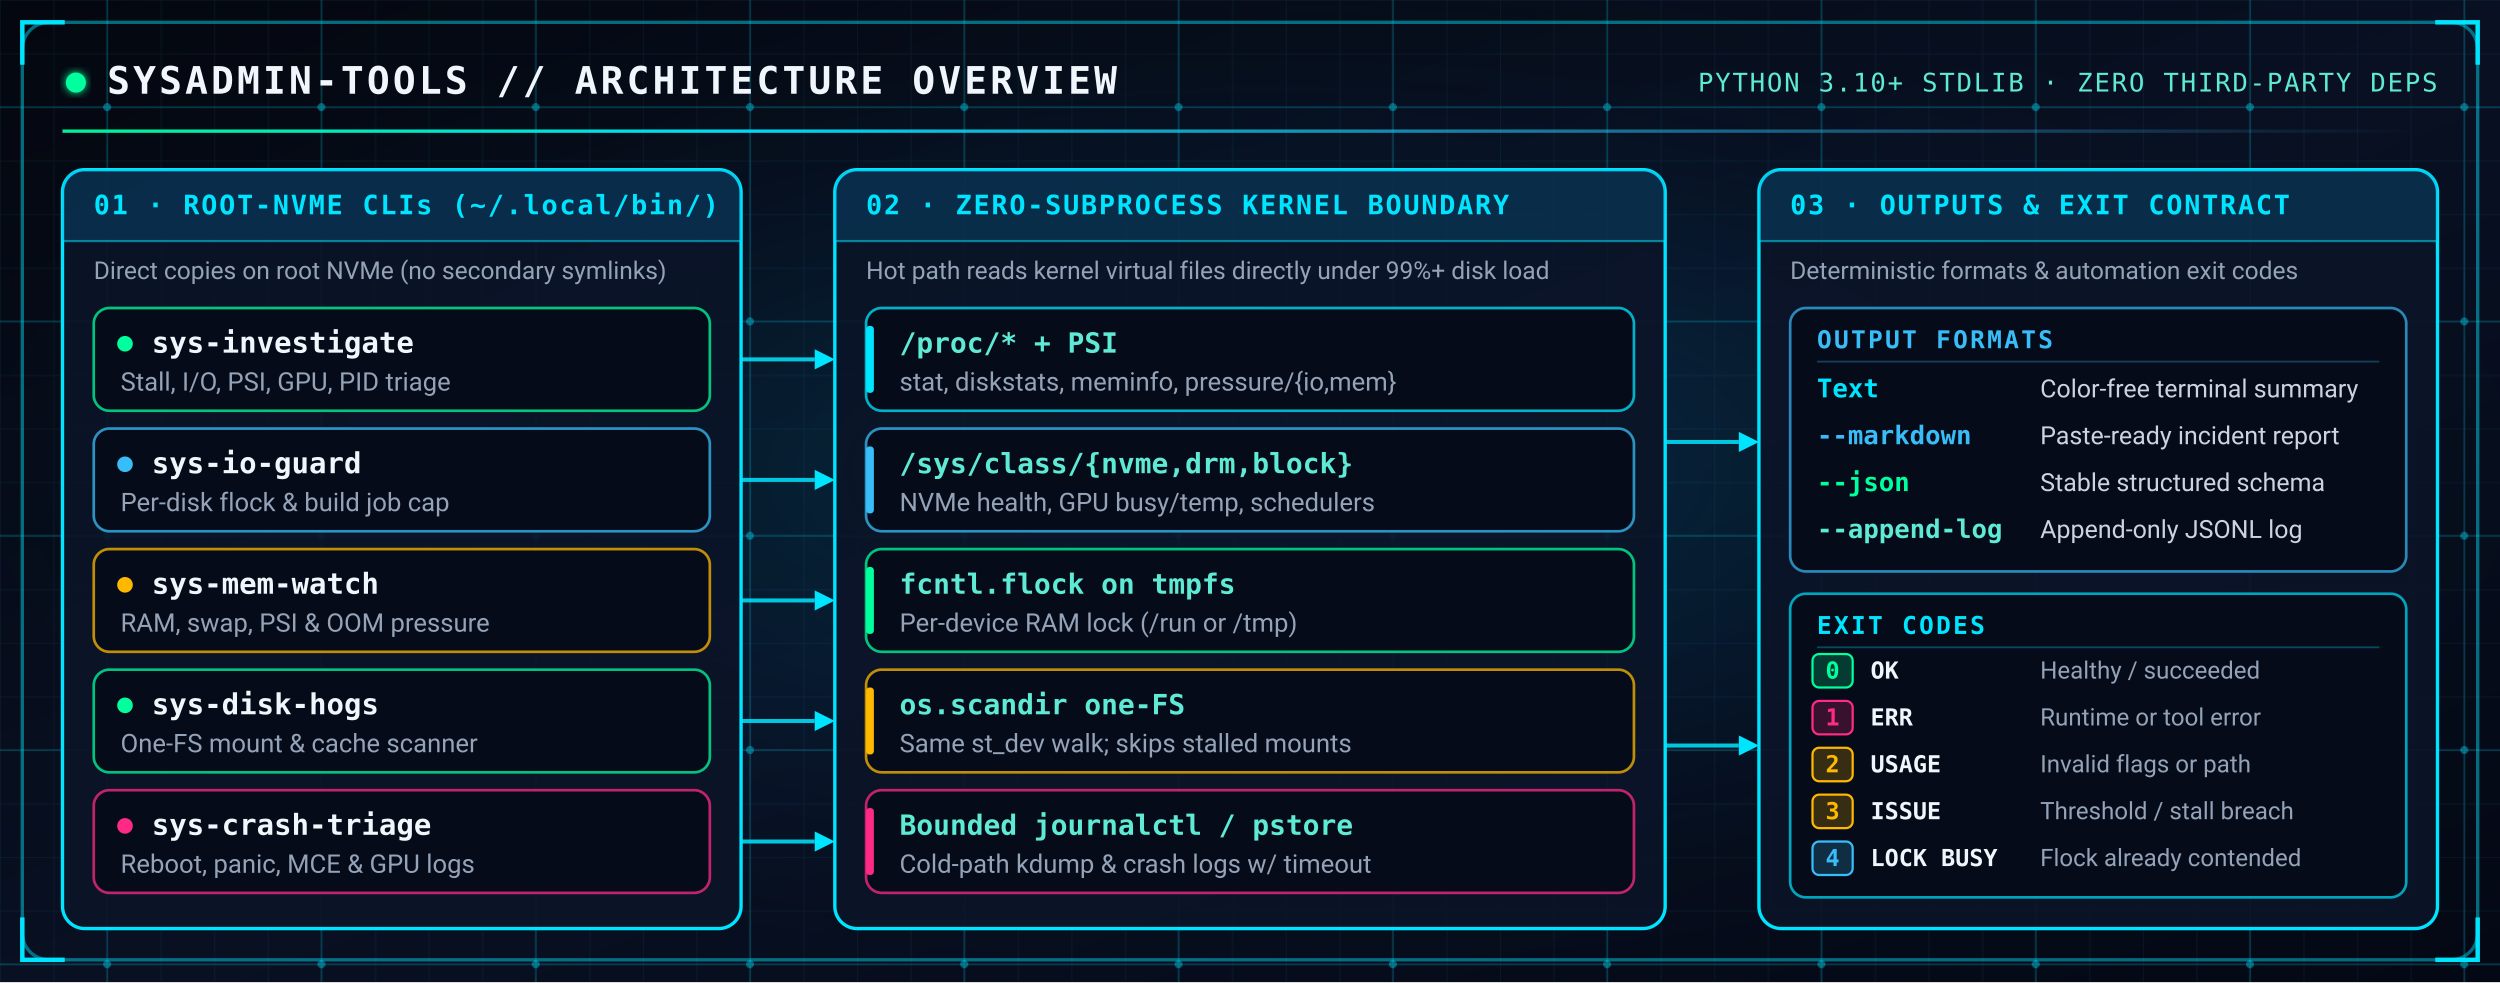
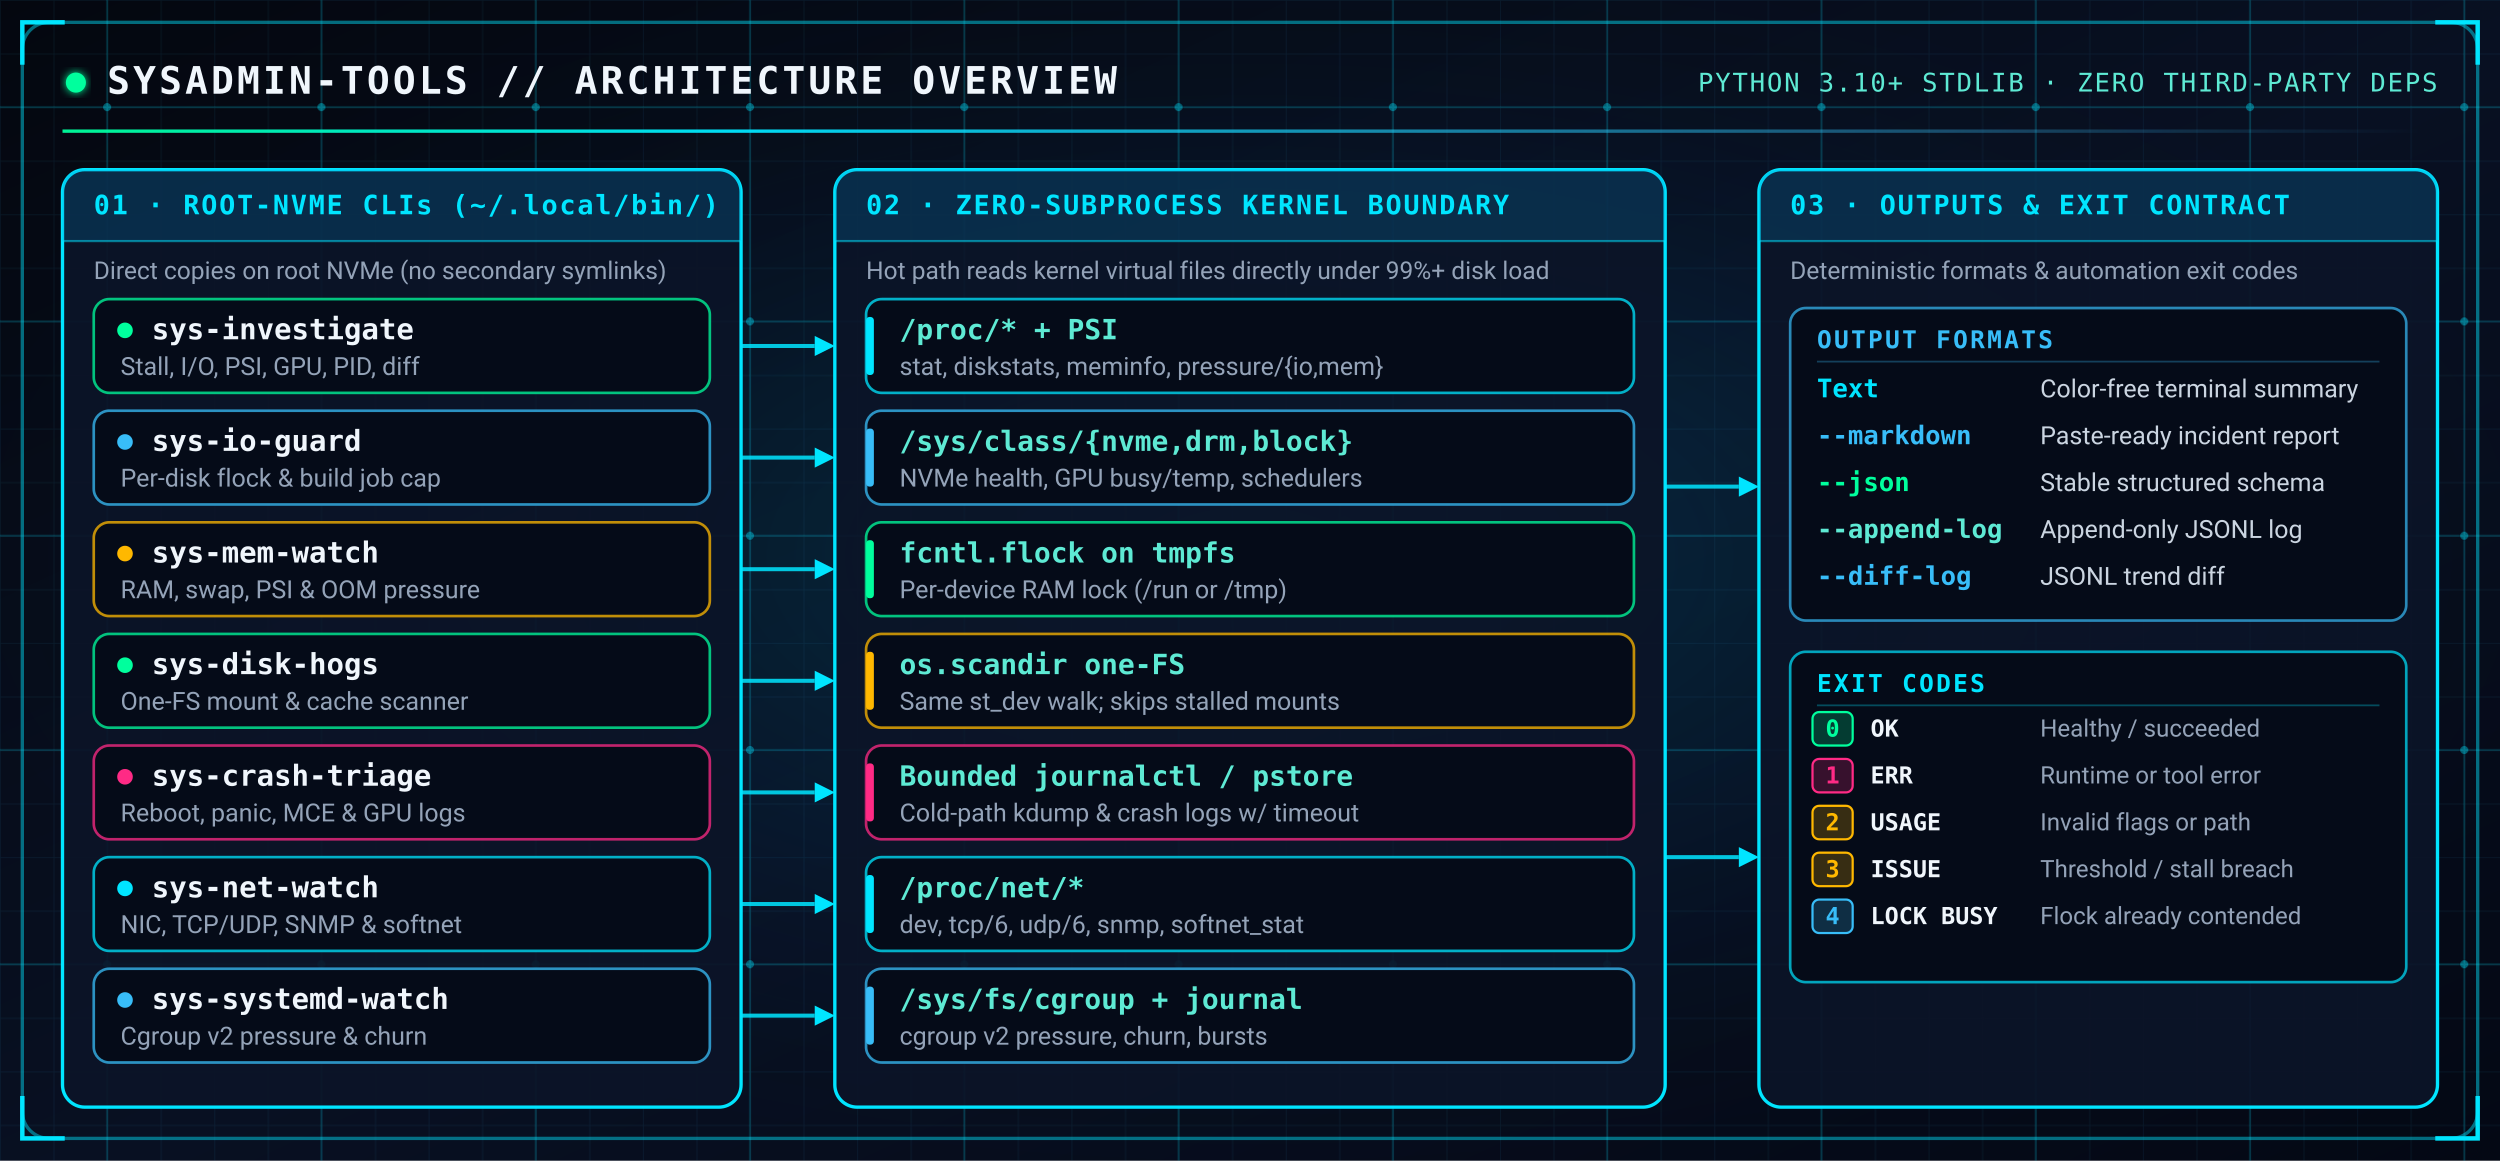
- <svg xmlns="http://www.w3.org/2000/svg" viewBox="0 0 1120 440" width="1120" height="440" role="img" aria-label="sysadmin-tools architecture overview">
+ <svg xmlns="http://www.w3.org/2000/svg" viewBox="0 0 1120 520" width="1120" height="520" role="img" aria-label="sysadmin-tools architecture overview">
  <defs>
    <linearGradient id="arch-bg" x1="0%" y1="0%" x2="100%" y2="100%">
      <stop offset="0%" stop-color="#04070f" />
      <stop offset="52%" stop-color="#081022" />
      <stop offset="100%" stop-color="#040814" />
    </linearGradient>
    <radialGradient id="arch-core-glow" cx="50%" cy="48%" r="56%">
      <stop offset="0%" stop-color="#00e5ff" stop-opacity="0.16" />
      <stop offset="55%" stop-color="#0284c7" stop-opacity="0.06" />
      <stop offset="100%" stop-color="#04070f" stop-opacity="0" />
    </radialGradient>
    <radialGradient id="arch-emblem-glow" cx="50%" cy="50%" r="50%">
      <stop offset="0%" stop-color="#00ff9d" stop-opacity="0.28" />
      <stop offset="55%" stop-color="#00e5ff" stop-opacity="0.12" />
      <stop offset="100%" stop-color="#00e5ff" stop-opacity="0" />
    </radialGradient>
    <linearGradient id="arch-accent-line" x1="0%" y1="0%" x2="100%" y2="0%">
      <stop offset="0%" stop-color="#00ff9d" stop-opacity="0.95" />
      <stop offset="28%" stop-color="#00e5ff" stop-opacity="0.95" />
      <stop offset="80%" stop-color="#38bdf8" stop-opacity="0.35" />
      <stop offset="100%" stop-color="#38bdf8" stop-opacity="0" />
    </linearGradient>
    <pattern id="arch-grid-minor" width="24" height="24" patternUnits="userSpaceOnUse">
      <path d="M 24 0 L 0 0 0 24" fill="none" stroke="#38bdf8" stroke-width="0.75" stroke-opacity="0.08" />
    </pattern>
    <pattern id="arch-grid-major" width="96" height="96" patternUnits="userSpaceOnUse">
      <rect width="96" height="96" fill="url(#arch-grid-minor)" />
      <path d="M 48 0 L 48 96 M 0 48 L 96 48" fill="none" stroke="#00e5ff" stroke-width="1" stroke-opacity="0.16" />
      <circle cx="48" cy="48" r="1.8" fill="#00e5ff" fill-opacity="0.38" />
    </pattern>
    <filter id="arch-glow-cyan" x="-30%" y="-30%" width="160%" height="160%">
      <feGaussianBlur stdDeviation="3.2" result="blur" />
      <feMerge>
        <feMergeNode in="blur" />
        <feMergeNode in="SourceGraphic" />
      </feMerge>
    </filter>
    <filter id="arch-glow-soft" x="-25%" y="-25%" width="150%" height="150%">
      <feGaussianBlur stdDeviation="2.0" result="blur" />
      <feMerge>
        <feMergeNode in="blur" />
        <feMergeNode in="SourceGraphic" />
      </feMerge>
    </filter>
  </defs>
-   <rect width="1120" height="440" fill="url(#arch-bg)" />
-   <rect width="1120" height="440" fill="url(#arch-grid-major)" />
-   <rect width="1120" height="440" fill="url(#arch-core-glow)" />
-   <rect x="10" y="10" width="1100" height="420" rx="12" fill="none" stroke="#00e5ff" stroke-width="1.5" stroke-opacity="0.45" />
+   <rect width="1120" height="520" fill="url(#arch-bg)" />
+   <rect width="1120" height="520" fill="url(#arch-grid-major)" />
+   <rect width="1120" height="520" fill="url(#arch-core-glow)" />
+   <rect x="10" y="10" width="1100" height="500" rx="12" fill="none" stroke="#00e5ff" stroke-width="1.5" stroke-opacity="0.45" />
  <g fill="none" stroke="#00e5ff" stroke-width="2.0" stroke-linecap="square">
    <path d="M 10.0 28.0 L 10.0 10.0 L 28.0 10.0" />
    <path d="M 1092.0 10.0 L 1110.0 10.0 L 1110.0 28.0" />
-     <path d="M 10.0 412.0 L 10.0 430.0 L 28.0 430.0" />
-     <path d="M 1092.0 430.0 L 1110.0 430.0 L 1110.0 412.0" />
+     <path d="M 10.0 492.0 L 10.0 510.0 L 28.0 510.0" />
+     <path d="M 1092.0 510.0 L 1110.0 510.0 L 1110.0 492.0" />
  </g>
  <circle cx="34" cy="37" r="4.5" fill="#00ff9d" filter="url(#arch-glow-soft)" />
  <text x="48" y="42" fill="#f0f6fc" font-family="'Cascadia Code', 'Fira Code', ui-monospace, SFMono-Regular, Menlo, Consolas, monospace" font-size="17" font-weight="800" letter-spacing="1.4">SYSADMIN-TOOLS // ARCHITECTURE OVERVIEW</text>
  <text x="1092" y="41" text-anchor="end" fill="#5eead4" font-family="'Cascadia Code', 'Fira Code', ui-monospace, SFMono-Regular, Menlo, Consolas, monospace" font-size="11.5" letter-spacing="0.8">PYTHON 3.10+ STDLIB · ZERO THIRD-PARTY DEPS</text>
  <rect x="28" y="58" width="1064" height="1.5" fill="url(#arch-accent-line)" />
  <g>
-     <rect x="28" y="76" width="304" height="340" rx="10" fill="#0b1428" fill-opacity="0.92" stroke="#00e5ff" stroke-width="1.5" />
+     <rect x="28" y="76" width="304" height="420" rx="10" fill="#0b1428" fill-opacity="0.92" stroke="#00e5ff" stroke-width="1.5" />
    <path d="M 28 86 Q 28 76 38 76 L 322 76 Q 332 76 332 86 L 332 108 L 28 108 Z" fill="#0284c7" fill-opacity="0.22" />
    <line x1="28" y1="108" x2="332" y2="108" stroke="#00e5ff" stroke-width="1" stroke-opacity="0.5" />
    <text x="42" y="96" fill="#00e5ff" font-family="'Cascadia Code', 'Fira Code', ui-monospace, SFMono-Regular, Menlo, Consolas, monospace" font-size="12" font-weight="700" letter-spacing="0.8">01 · ROOT-NVME CLIs (~/.local/bin/)</text>
    <text x="42" y="125" fill="#94a3b8" font-family="system-ui, -apple-system, 'Segoe UI', Roboto, Helvetica, Arial, sans-serif" font-size="11">Direct copies on root NVMe (no secondary symlinks)</text>
-     <rect x="42" y="138" width="276" height="46" rx="7" fill="#050b18" stroke="#00ff9d" stroke-width="1.2" stroke-opacity="0.75" />
-     <circle cx="56" cy="154" r="3.5" fill="#00ff9d" />
-     <text x="68" y="158" fill="#f0f6fc" font-family="'Cascadia Code', 'Fira Code', ui-monospace, SFMono-Regular, Menlo, Consolas, monospace" font-size="13" font-weight="700">sys-investigate</text>
-     <text x="54" y="175" fill="#94a3b8" font-family="system-ui, -apple-system, 'Segoe UI', Roboto, Helvetica, Arial, sans-serif" font-size="11.5">Stall, I/O, PSI, GPU, PID triage</text>
-     <rect x="42" y="192" width="276" height="46" rx="7" fill="#050b18" stroke="#38bdf8" stroke-width="1.2" stroke-opacity="0.75" />
-     <circle cx="56" cy="208" r="3.5" fill="#38bdf8" />
-     <text x="68" y="212" fill="#f0f6fc" font-family="'Cascadia Code', 'Fira Code', ui-monospace, SFMono-Regular, Menlo, Consolas, monospace" font-size="13" font-weight="700">sys-io-guard</text>
-     <text x="54" y="229" fill="#94a3b8" font-family="system-ui, -apple-system, 'Segoe UI', Roboto, Helvetica, Arial, sans-serif" font-size="11.5">Per-disk flock &amp; build job cap</text>
-     <rect x="42" y="246" width="276" height="46" rx="7" fill="#050b18" stroke="#ffb800" stroke-width="1.2" stroke-opacity="0.75" />
-     <circle cx="56" cy="262" r="3.5" fill="#ffb800" />
-     <text x="68" y="266" fill="#f0f6fc" font-family="'Cascadia Code', 'Fira Code', ui-monospace, SFMono-Regular, Menlo, Consolas, monospace" font-size="13" font-weight="700">sys-mem-watch</text>
-     <text x="54" y="283" fill="#94a3b8" font-family="system-ui, -apple-system, 'Segoe UI', Roboto, Helvetica, Arial, sans-serif" font-size="11.5">RAM, swap, PSI &amp; OOM pressure</text>
-     <rect x="42" y="300" width="276" height="46" rx="7" fill="#050b18" stroke="#00ff9d" stroke-width="1.2" stroke-opacity="0.75" />
-     <circle cx="56" cy="316" r="3.5" fill="#00ff9d" />
-     <text x="68" y="320" fill="#f0f6fc" font-family="'Cascadia Code', 'Fira Code', ui-monospace, SFMono-Regular, Menlo, Consolas, monospace" font-size="13" font-weight="700">sys-disk-hogs</text>
-     <text x="54" y="337" fill="#94a3b8" font-family="system-ui, -apple-system, 'Segoe UI', Roboto, Helvetica, Arial, sans-serif" font-size="11.5">One-FS mount &amp; cache scanner</text>
-     <rect x="42" y="354" width="276" height="46" rx="7" fill="#050b18" stroke="#ff2a85" stroke-width="1.2" stroke-opacity="0.75" />
-     <circle cx="56" cy="370" r="3.5" fill="#ff2a85" />
-     <text x="68" y="374" fill="#f0f6fc" font-family="'Cascadia Code', 'Fira Code', ui-monospace, SFMono-Regular, Menlo, Consolas, monospace" font-size="13" font-weight="700">sys-crash-triage</text>
-     <text x="54" y="391" fill="#94a3b8" font-family="system-ui, -apple-system, 'Segoe UI', Roboto, Helvetica, Arial, sans-serif" font-size="11.5">Reboot, panic, MCE &amp; GPU logs</text>
+     <rect x="42" y="134" width="276" height="42" rx="7" fill="#050b18" stroke="#00ff9d" stroke-width="1.2" stroke-opacity="0.75" />
+     <circle cx="56" cy="148" r="3.5" fill="#00ff9d" />
+     <text x="68" y="152" fill="#f0f6fc" font-family="'Cascadia Code', 'Fira Code', ui-monospace, SFMono-Regular, Menlo, Consolas, monospace" font-size="13" font-weight="700">sys-investigate</text>
+     <text x="54" y="168" fill="#94a3b8" font-family="system-ui, -apple-system, 'Segoe UI', Roboto, Helvetica, Arial, sans-serif" font-size="11.2">Stall, I/O, PSI, GPU, PID, diff</text>
+     <rect x="42" y="184" width="276" height="42" rx="7" fill="#050b18" stroke="#38bdf8" stroke-width="1.2" stroke-opacity="0.75" />
+     <circle cx="56" cy="198" r="3.5" fill="#38bdf8" />
+     <text x="68" y="202" fill="#f0f6fc" font-family="'Cascadia Code', 'Fira Code', ui-monospace, SFMono-Regular, Menlo, Consolas, monospace" font-size="13" font-weight="700">sys-io-guard</text>
+     <text x="54" y="218" fill="#94a3b8" font-family="system-ui, -apple-system, 'Segoe UI', Roboto, Helvetica, Arial, sans-serif" font-size="11.2">Per-disk flock &amp; build job cap</text>
+     <rect x="42" y="234" width="276" height="42" rx="7" fill="#050b18" stroke="#ffb800" stroke-width="1.2" stroke-opacity="0.75" />
+     <circle cx="56" cy="248" r="3.5" fill="#ffb800" />
+     <text x="68" y="252" fill="#f0f6fc" font-family="'Cascadia Code', 'Fira Code', ui-monospace, SFMono-Regular, Menlo, Consolas, monospace" font-size="13" font-weight="700">sys-mem-watch</text>
+     <text x="54" y="268" fill="#94a3b8" font-family="system-ui, -apple-system, 'Segoe UI', Roboto, Helvetica, Arial, sans-serif" font-size="11.2">RAM, swap, PSI &amp; OOM pressure</text>
+     <rect x="42" y="284" width="276" height="42" rx="7" fill="#050b18" stroke="#00ff9d" stroke-width="1.2" stroke-opacity="0.75" />
+     <circle cx="56" cy="298" r="3.5" fill="#00ff9d" />
+     <text x="68" y="302" fill="#f0f6fc" font-family="'Cascadia Code', 'Fira Code', ui-monospace, SFMono-Regular, Menlo, Consolas, monospace" font-size="13" font-weight="700">sys-disk-hogs</text>
+     <text x="54" y="318" fill="#94a3b8" font-family="system-ui, -apple-system, 'Segoe UI', Roboto, Helvetica, Arial, sans-serif" font-size="11.2">One-FS mount &amp; cache scanner</text>
+     <rect x="42" y="334" width="276" height="42" rx="7" fill="#050b18" stroke="#ff2a85" stroke-width="1.2" stroke-opacity="0.75" />
+     <circle cx="56" cy="348" r="3.5" fill="#ff2a85" />
+     <text x="68" y="352" fill="#f0f6fc" font-family="'Cascadia Code', 'Fira Code', ui-monospace, SFMono-Regular, Menlo, Consolas, monospace" font-size="13" font-weight="700">sys-crash-triage</text>
+     <text x="54" y="368" fill="#94a3b8" font-family="system-ui, -apple-system, 'Segoe UI', Roboto, Helvetica, Arial, sans-serif" font-size="11.2">Reboot, panic, MCE &amp; GPU logs</text>
+     <rect x="42" y="384" width="276" height="42" rx="7" fill="#050b18" stroke="#00e5ff" stroke-width="1.2" stroke-opacity="0.75" />
+     <circle cx="56" cy="398" r="3.5" fill="#00e5ff" />
+     <text x="68" y="402" fill="#f0f6fc" font-family="'Cascadia Code', 'Fira Code', ui-monospace, SFMono-Regular, Menlo, Consolas, monospace" font-size="13" font-weight="700">sys-net-watch</text>
+     <text x="54" y="418" fill="#94a3b8" font-family="system-ui, -apple-system, 'Segoe UI', Roboto, Helvetica, Arial, sans-serif" font-size="11.2">NIC, TCP/UDP, SNMP &amp; softnet</text>
+     <rect x="42" y="434" width="276" height="42" rx="7" fill="#050b18" stroke="#38bdf8" stroke-width="1.2" stroke-opacity="0.75" />
+     <circle cx="56" cy="448" r="3.5" fill="#38bdf8" />
+     <text x="68" y="452" fill="#f0f6fc" font-family="'Cascadia Code', 'Fira Code', ui-monospace, SFMono-Regular, Menlo, Consolas, monospace" font-size="13" font-weight="700">sys-systemd-watch</text>
+     <text x="54" y="468" fill="#94a3b8" font-family="system-ui, -apple-system, 'Segoe UI', Roboto, Helvetica, Arial, sans-serif" font-size="11.2">Cgroup v2 pressure &amp; churn</text>
  </g>
  <g>
-     <line x1="332" y1="161" x2="365" y2="161" stroke="#00e5ff" stroke-width="1.8" stroke-opacity="0.85" />
-     <polygon points="365,156.5 374,161 365,165.5" fill="#00e5ff" />
-     <line x1="332" y1="215" x2="365" y2="215" stroke="#00e5ff" stroke-width="1.8" stroke-opacity="0.85" />
-     <polygon points="365,210.5 374,215 365,219.5" fill="#00e5ff" />
-     <line x1="332" y1="269" x2="365" y2="269" stroke="#00e5ff" stroke-width="1.8" stroke-opacity="0.85" />
-     <polygon points="365,264.5 374,269 365,273.5" fill="#00e5ff" />
-     <line x1="332" y1="323" x2="365" y2="323" stroke="#00e5ff" stroke-width="1.8" stroke-opacity="0.85" />
-     <polygon points="365,318.5 374,323 365,327.5" fill="#00e5ff" />
-     <line x1="332" y1="377" x2="365" y2="377" stroke="#00e5ff" stroke-width="1.8" stroke-opacity="0.85" />
-     <polygon points="365,372.5 374,377 365,381.5" fill="#00e5ff" />
+     <line x1="332" y1="155" x2="365" y2="155" stroke="#00e5ff" stroke-width="1.8" stroke-opacity="0.85" />
+     <polygon points="365,150.5 374,155 365,159.5" fill="#00e5ff" />
+     <line x1="332" y1="205" x2="365" y2="205" stroke="#00e5ff" stroke-width="1.8" stroke-opacity="0.85" />
+     <polygon points="365,200.5 374,205 365,209.5" fill="#00e5ff" />
+     <line x1="332" y1="255" x2="365" y2="255" stroke="#00e5ff" stroke-width="1.8" stroke-opacity="0.85" />
+     <polygon points="365,250.5 374,255 365,259.5" fill="#00e5ff" />
+     <line x1="332" y1="305" x2="365" y2="305" stroke="#00e5ff" stroke-width="1.8" stroke-opacity="0.85" />
+     <polygon points="365,300.5 374,305 365,309.5" fill="#00e5ff" />
+     <line x1="332" y1="355" x2="365" y2="355" stroke="#00e5ff" stroke-width="1.8" stroke-opacity="0.85" />
+     <polygon points="365,350.5 374,355 365,359.5" fill="#00e5ff" />
+     <line x1="332" y1="405" x2="365" y2="405" stroke="#00e5ff" stroke-width="1.8" stroke-opacity="0.85" />
+     <polygon points="365,400.5 374,405 365,409.5" fill="#00e5ff" />
+     <line x1="332" y1="455" x2="365" y2="455" stroke="#00e5ff" stroke-width="1.8" stroke-opacity="0.85" />
+     <polygon points="365,450.5 374,455 365,459.5" fill="#00e5ff" />
  </g>
  <g>
-     <rect x="374" y="76" width="372" height="340" rx="10" fill="#0b1428" fill-opacity="0.92" stroke="#00e5ff" stroke-width="1.5" />
+     <rect x="374" y="76" width="372" height="420" rx="10" fill="#0b1428" fill-opacity="0.92" stroke="#00e5ff" stroke-width="1.5" />
    <path d="M 374 86 Q 374 76 384 76 L 736 76 Q 746 76 746 86 L 746 108 L 374 108 Z" fill="#0284c7" fill-opacity="0.22" />
    <line x1="374" y1="108" x2="746" y2="108" stroke="#00e5ff" stroke-width="1" stroke-opacity="0.5" />
    <text x="388" y="96" fill="#00e5ff" font-family="'Cascadia Code', 'Fira Code', ui-monospace, SFMono-Regular, Menlo, Consolas, monospace" font-size="12" font-weight="700" letter-spacing="0.8">02 · ZERO-SUBPROCESS KERNEL BOUNDARY</text>
    <text x="388" y="125" fill="#94a3b8" font-family="system-ui, -apple-system, 'Segoe UI', Roboto, Helvetica, Arial, sans-serif" font-size="11">Hot path reads kernel virtual files directly under 99%+ disk load</text>
-     <rect x="388" y="138" width="344" height="46" rx="7" fill="#050b18" stroke="#00e5ff" stroke-width="1.2" stroke-opacity="0.75" />
-     <rect x="388" y="146" width="3.5" height="30" rx="1.5" fill="#00e5ff" />
-     <text x="403" y="158" fill="#5eead4" font-family="'Cascadia Code', 'Fira Code', ui-monospace, SFMono-Regular, Menlo, Consolas, monospace" font-size="12.5" font-weight="700">/proc/* + PSI</text>
-     <text x="403" y="175" fill="#94a3b8" font-family="system-ui, -apple-system, 'Segoe UI', Roboto, Helvetica, Arial, sans-serif" font-size="11.5">stat, diskstats, meminfo, pressure/{io,mem}</text>
-     <rect x="388" y="192" width="344" height="46" rx="7" fill="#050b18" stroke="#38bdf8" stroke-width="1.2" stroke-opacity="0.75" />
-     <rect x="388" y="200" width="3.5" height="30" rx="1.5" fill="#38bdf8" />
-     <text x="403" y="212" fill="#5eead4" font-family="'Cascadia Code', 'Fira Code', ui-monospace, SFMono-Regular, Menlo, Consolas, monospace" font-size="12.5" font-weight="700">/sys/class/{nvme,drm,block}</text>
-     <text x="403" y="229" fill="#94a3b8" font-family="system-ui, -apple-system, 'Segoe UI', Roboto, Helvetica, Arial, sans-serif" font-size="11.5">NVMe health, GPU busy/temp, schedulers</text>
-     <rect x="388" y="246" width="344" height="46" rx="7" fill="#050b18" stroke="#00ff9d" stroke-width="1.2" stroke-opacity="0.75" />
-     <rect x="388" y="254" width="3.5" height="30" rx="1.5" fill="#00ff9d" />
-     <text x="403" y="266" fill="#5eead4" font-family="'Cascadia Code', 'Fira Code', ui-monospace, SFMono-Regular, Menlo, Consolas, monospace" font-size="12.5" font-weight="700">fcntl.flock on tmpfs</text>
-     <text x="403" y="283" fill="#94a3b8" font-family="system-ui, -apple-system, 'Segoe UI', Roboto, Helvetica, Arial, sans-serif" font-size="11.5">Per-device RAM lock (/run or /tmp)</text>
-     <rect x="388" y="300" width="344" height="46" rx="7" fill="#050b18" stroke="#ffb800" stroke-width="1.2" stroke-opacity="0.75" />
-     <rect x="388" y="308" width="3.5" height="30" rx="1.5" fill="#ffb800" />
-     <text x="403" y="320" fill="#5eead4" font-family="'Cascadia Code', 'Fira Code', ui-monospace, SFMono-Regular, Menlo, Consolas, monospace" font-size="12.5" font-weight="700">os.scandir one-FS</text>
-     <text x="403" y="337" fill="#94a3b8" font-family="system-ui, -apple-system, 'Segoe UI', Roboto, Helvetica, Arial, sans-serif" font-size="11.5">Same st_dev walk; skips stalled mounts</text>
-     <rect x="388" y="354" width="344" height="46" rx="7" fill="#050b18" stroke="#ff2a85" stroke-width="1.2" stroke-opacity="0.75" />
-     <rect x="388" y="362" width="3.5" height="30" rx="1.5" fill="#ff2a85" />
-     <text x="403" y="374" fill="#5eead4" font-family="'Cascadia Code', 'Fira Code', ui-monospace, SFMono-Regular, Menlo, Consolas, monospace" font-size="12.5" font-weight="700">Bounded journalctl / pstore</text>
-     <text x="403" y="391" fill="#94a3b8" font-family="system-ui, -apple-system, 'Segoe UI', Roboto, Helvetica, Arial, sans-serif" font-size="11.5">Cold-path kdump &amp; crash logs w/ timeout</text>
+     <rect x="388" y="134" width="344" height="42" rx="7" fill="#050b18" stroke="#00e5ff" stroke-width="1.2" stroke-opacity="0.75" />
+     <rect x="388" y="142" width="3.5" height="26" rx="1.5" fill="#00e5ff" />
+     <text x="403" y="152" fill="#5eead4" font-family="'Cascadia Code', 'Fira Code', ui-monospace, SFMono-Regular, Menlo, Consolas, monospace" font-size="12.5" font-weight="700">/proc/* + PSI</text>
+     <text x="403" y="168" fill="#94a3b8" font-family="system-ui, -apple-system, 'Segoe UI', Roboto, Helvetica, Arial, sans-serif" font-size="11.2">stat, diskstats, meminfo, pressure/{io,mem}</text>
+     <rect x="388" y="184" width="344" height="42" rx="7" fill="#050b18" stroke="#38bdf8" stroke-width="1.2" stroke-opacity="0.75" />
+     <rect x="388" y="192" width="3.5" height="26" rx="1.5" fill="#38bdf8" />
+     <text x="403" y="202" fill="#5eead4" font-family="'Cascadia Code', 'Fira Code', ui-monospace, SFMono-Regular, Menlo, Consolas, monospace" font-size="12.5" font-weight="700">/sys/class/{nvme,drm,block}</text>
+     <text x="403" y="218" fill="#94a3b8" font-family="system-ui, -apple-system, 'Segoe UI', Roboto, Helvetica, Arial, sans-serif" font-size="11.2">NVMe health, GPU busy/temp, schedulers</text>
+     <rect x="388" y="234" width="344" height="42" rx="7" fill="#050b18" stroke="#00ff9d" stroke-width="1.2" stroke-opacity="0.75" />
+     <rect x="388" y="242" width="3.5" height="26" rx="1.5" fill="#00ff9d" />
+     <text x="403" y="252" fill="#5eead4" font-family="'Cascadia Code', 'Fira Code', ui-monospace, SFMono-Regular, Menlo, Consolas, monospace" font-size="12.5" font-weight="700">fcntl.flock on tmpfs</text>
+     <text x="403" y="268" fill="#94a3b8" font-family="system-ui, -apple-system, 'Segoe UI', Roboto, Helvetica, Arial, sans-serif" font-size="11.2">Per-device RAM lock (/run or /tmp)</text>
+     <rect x="388" y="284" width="344" height="42" rx="7" fill="#050b18" stroke="#ffb800" stroke-width="1.2" stroke-opacity="0.75" />
+     <rect x="388" y="292" width="3.5" height="26" rx="1.5" fill="#ffb800" />
+     <text x="403" y="302" fill="#5eead4" font-family="'Cascadia Code', 'Fira Code', ui-monospace, SFMono-Regular, Menlo, Consolas, monospace" font-size="12.5" font-weight="700">os.scandir one-FS</text>
+     <text x="403" y="318" fill="#94a3b8" font-family="system-ui, -apple-system, 'Segoe UI', Roboto, Helvetica, Arial, sans-serif" font-size="11.2">Same st_dev walk; skips stalled mounts</text>
+     <rect x="388" y="334" width="344" height="42" rx="7" fill="#050b18" stroke="#ff2a85" stroke-width="1.2" stroke-opacity="0.75" />
+     <rect x="388" y="342" width="3.5" height="26" rx="1.5" fill="#ff2a85" />
+     <text x="403" y="352" fill="#5eead4" font-family="'Cascadia Code', 'Fira Code', ui-monospace, SFMono-Regular, Menlo, Consolas, monospace" font-size="12.5" font-weight="700">Bounded journalctl / pstore</text>
+     <text x="403" y="368" fill="#94a3b8" font-family="system-ui, -apple-system, 'Segoe UI', Roboto, Helvetica, Arial, sans-serif" font-size="11.2">Cold-path kdump &amp; crash logs w/ timeout</text>
+     <rect x="388" y="384" width="344" height="42" rx="7" fill="#050b18" stroke="#00e5ff" stroke-width="1.2" stroke-opacity="0.75" />
+     <rect x="388" y="392" width="3.5" height="26" rx="1.5" fill="#00e5ff" />
+     <text x="403" y="402" fill="#5eead4" font-family="'Cascadia Code', 'Fira Code', ui-monospace, SFMono-Regular, Menlo, Consolas, monospace" font-size="12.5" font-weight="700">/proc/net/*</text>
+     <text x="403" y="418" fill="#94a3b8" font-family="system-ui, -apple-system, 'Segoe UI', Roboto, Helvetica, Arial, sans-serif" font-size="11.2">dev, tcp/6, udp/6, snmp, softnet_stat</text>
+     <rect x="388" y="434" width="344" height="42" rx="7" fill="#050b18" stroke="#38bdf8" stroke-width="1.2" stroke-opacity="0.75" />
+     <rect x="388" y="442" width="3.5" height="26" rx="1.5" fill="#38bdf8" />
+     <text x="403" y="452" fill="#5eead4" font-family="'Cascadia Code', 'Fira Code', ui-monospace, SFMono-Regular, Menlo, Consolas, monospace" font-size="12.5" font-weight="700">/sys/fs/cgroup + journal</text>
+     <text x="403" y="468" fill="#94a3b8" font-family="system-ui, -apple-system, 'Segoe UI', Roboto, Helvetica, Arial, sans-serif" font-size="11.2">cgroup v2 pressure, churn, bursts</text>
  </g>
  <g>
-     <line x1="746" y1="198" x2="779" y2="198" stroke="#00e5ff" stroke-width="1.8" stroke-opacity="0.85" />
-     <polygon points="779,193.5 788,198 779,202.5" fill="#00e5ff" />
-     <line x1="746" y1="334" x2="779" y2="334" stroke="#00e5ff" stroke-width="1.8" stroke-opacity="0.85" />
-     <polygon points="779,329.5 788,334 779,338.5" fill="#00e5ff" />
+     <line x1="746" y1="218" x2="779" y2="218" stroke="#00e5ff" stroke-width="1.8" stroke-opacity="0.85" />
+     <polygon points="779,213.5 788,218 779,222.5" fill="#00e5ff" />
+     <line x1="746" y1="384" x2="779" y2="384" stroke="#00e5ff" stroke-width="1.8" stroke-opacity="0.85" />
+     <polygon points="779,379.5 788,384 779,388.5" fill="#00e5ff" />
  </g>
  <g>
-     <rect x="788" y="76" width="304" height="340" rx="10" fill="#0b1428" fill-opacity="0.92" stroke="#00e5ff" stroke-width="1.5" />
+     <rect x="788" y="76" width="304" height="420" rx="10" fill="#0b1428" fill-opacity="0.92" stroke="#00e5ff" stroke-width="1.5" />
    <path d="M 788 86 Q 788 76 798 76 L 1082 76 Q 1092 76 1092 86 L 1092 108 L 788 108 Z" fill="#0284c7" fill-opacity="0.22" />
    <line x1="788" y1="108" x2="1092" y2="108" stroke="#00e5ff" stroke-width="1" stroke-opacity="0.5" />
    <text x="802" y="96" fill="#00e5ff" font-family="'Cascadia Code', 'Fira Code', ui-monospace, SFMono-Regular, Menlo, Consolas, monospace" font-size="12" font-weight="700" letter-spacing="0.8">03 · OUTPUTS &amp; EXIT CONTRACT</text>
    <text x="802" y="125" fill="#94a3b8" font-family="system-ui, -apple-system, 'Segoe UI', Roboto, Helvetica, Arial, sans-serif" font-size="11">Deterministic formats &amp; automation exit codes</text>
-     <rect x="802" y="138" width="276" height="118" rx="7" fill="#050b18" stroke="#38bdf8" stroke-width="1.2" stroke-opacity="0.7" />
+     <rect x="802" y="138" width="276" height="140" rx="7" fill="#050b18" stroke="#38bdf8" stroke-width="1.2" stroke-opacity="0.7" />
    <text x="814" y="156" fill="#38bdf8" font-family="'Cascadia Code', 'Fira Code', ui-monospace, SFMono-Regular, Menlo, Consolas, monospace" font-size="11" font-weight="700" letter-spacing="1.0">OUTPUT FORMATS</text>
    <line x1="814" y1="162" x2="1066" y2="162" stroke="#38bdf8" stroke-width="0.8" stroke-opacity="0.3" />
    <text x="814" y="178" fill="#00e5ff" font-family="'Cascadia Code', 'Fira Code', ui-monospace, SFMono-Regular, Menlo, Consolas, monospace" font-size="11.5" font-weight="700">Text</text>
    <text x="914" y="178" fill="#cbd5e1" font-family="system-ui, -apple-system, 'Segoe UI', Roboto, Helvetica, Arial, sans-serif" font-size="11.2">Color-free terminal summary</text>
    <text x="814" y="199" fill="#38bdf8" font-family="'Cascadia Code', 'Fira Code', ui-monospace, SFMono-Regular, Menlo, Consolas, monospace" font-size="11.5" font-weight="700">--markdown</text>
    <text x="914" y="199" fill="#cbd5e1" font-family="system-ui, -apple-system, 'Segoe UI', Roboto, Helvetica, Arial, sans-serif" font-size="11.2">Paste-ready incident report</text>
    <text x="814" y="220" fill="#00ff9d" font-family="'Cascadia Code', 'Fira Code', ui-monospace, SFMono-Regular, Menlo, Consolas, monospace" font-size="11.5" font-weight="700">--json</text>
    <text x="914" y="220" fill="#cbd5e1" font-family="system-ui, -apple-system, 'Segoe UI', Roboto, Helvetica, Arial, sans-serif" font-size="11.2">Stable structured schema</text>
    <text x="814" y="241" fill="#5eead4" font-family="'Cascadia Code', 'Fira Code', ui-monospace, SFMono-Regular, Menlo, Consolas, monospace" font-size="11.5" font-weight="700">--append-log</text>
    <text x="914" y="241" fill="#cbd5e1" font-family="system-ui, -apple-system, 'Segoe UI', Roboto, Helvetica, Arial, sans-serif" font-size="11.2">Append-only JSONL log</text>
-     <rect x="802" y="266" width="276" height="136" rx="7" fill="#050b18" stroke="#00e5ff" stroke-width="1.2" stroke-opacity="0.7" />
-     <text x="814" y="284" fill="#00e5ff" font-family="'Cascadia Code', 'Fira Code', ui-monospace, SFMono-Regular, Menlo, Consolas, monospace" font-size="11" font-weight="700" letter-spacing="1.0">EXIT CODES</text>
-     <line x1="814" y1="290" x2="1066" y2="290" stroke="#00e5ff" stroke-width="0.8" stroke-opacity="0.3" />
-     <rect x="812" y="293" width="18" height="15" rx="3" fill="#00ff9d" fill-opacity="0.2" stroke="#00ff9d" stroke-width="1" />
-     <text x="821" y="304" text-anchor="middle" fill="#00ff9d" font-family="'Cascadia Code', 'Fira Code', ui-monospace, SFMono-Regular, Menlo, Consolas, monospace" font-size="10.5" font-weight="700">0</text>
-     <text x="838" y="304" fill="#f0f6fc" font-family="'Cascadia Code', 'Fira Code', ui-monospace, SFMono-Regular, Menlo, Consolas, monospace" font-size="10.5" font-weight="700">OK</text>
-     <text x="914" y="304" fill="#94a3b8" font-family="system-ui, -apple-system, 'Segoe UI', Roboto, Helvetica, Arial, sans-serif" font-size="10.8">Healthy / succeeded</text>
-     <rect x="812" y="314" width="18" height="15" rx="3" fill="#ff2a85" fill-opacity="0.2" stroke="#ff2a85" stroke-width="1" />
-     <text x="821" y="325" text-anchor="middle" fill="#ff2a85" font-family="'Cascadia Code', 'Fira Code', ui-monospace, SFMono-Regular, Menlo, Consolas, monospace" font-size="10.5" font-weight="700">1</text>
-     <text x="838" y="325" fill="#f0f6fc" font-family="'Cascadia Code', 'Fira Code', ui-monospace, SFMono-Regular, Menlo, Consolas, monospace" font-size="10.5" font-weight="700">ERR</text>
-     <text x="914" y="325" fill="#94a3b8" font-family="system-ui, -apple-system, 'Segoe UI', Roboto, Helvetica, Arial, sans-serif" font-size="10.8">Runtime or tool error</text>
-     <rect x="812" y="335" width="18" height="15" rx="3" fill="#ffb800" fill-opacity="0.2" stroke="#ffb800" stroke-width="1" />
-     <text x="821" y="346" text-anchor="middle" fill="#ffb800" font-family="'Cascadia Code', 'Fira Code', ui-monospace, SFMono-Regular, Menlo, Consolas, monospace" font-size="10.5" font-weight="700">2</text>
-     <text x="838" y="346" fill="#f0f6fc" font-family="'Cascadia Code', 'Fira Code', ui-monospace, SFMono-Regular, Menlo, Consolas, monospace" font-size="10.5" font-weight="700">USAGE</text>
-     <text x="914" y="346" fill="#94a3b8" font-family="system-ui, -apple-system, 'Segoe UI', Roboto, Helvetica, Arial, sans-serif" font-size="10.8">Invalid flags or path</text>
-     <rect x="812" y="356" width="18" height="15" rx="3" fill="#ffb800" fill-opacity="0.2" stroke="#ffb800" stroke-width="1" />
-     <text x="821" y="367" text-anchor="middle" fill="#ffb800" font-family="'Cascadia Code', 'Fira Code', ui-monospace, SFMono-Regular, Menlo, Consolas, monospace" font-size="10.5" font-weight="700">3</text>
-     <text x="838" y="367" fill="#f0f6fc" font-family="'Cascadia Code', 'Fira Code', ui-monospace, SFMono-Regular, Menlo, Consolas, monospace" font-size="10.5" font-weight="700">ISSUE</text>
-     <text x="914" y="367" fill="#94a3b8" font-family="system-ui, -apple-system, 'Segoe UI', Roboto, Helvetica, Arial, sans-serif" font-size="10.8">Threshold / stall breach</text>
-     <rect x="812" y="377" width="18" height="15" rx="3" fill="#38bdf8" fill-opacity="0.2" stroke="#38bdf8" stroke-width="1" />
-     <text x="821" y="388" text-anchor="middle" fill="#38bdf8" font-family="'Cascadia Code', 'Fira Code', ui-monospace, SFMono-Regular, Menlo, Consolas, monospace" font-size="10.5" font-weight="700">4</text>
-     <text x="838" y="388" fill="#f0f6fc" font-family="'Cascadia Code', 'Fira Code', ui-monospace, SFMono-Regular, Menlo, Consolas, monospace" font-size="10.5" font-weight="700">LOCK BUSY</text>
-     <text x="914" y="388" fill="#94a3b8" font-family="system-ui, -apple-system, 'Segoe UI', Roboto, Helvetica, Arial, sans-serif" font-size="10.8">Flock already contended</text>
+     <text x="814" y="262" fill="#38bdf8" font-family="'Cascadia Code', 'Fira Code', ui-monospace, SFMono-Regular, Menlo, Consolas, monospace" font-size="11.5" font-weight="700">--diff-log</text>
+     <text x="914" y="262" fill="#cbd5e1" font-family="system-ui, -apple-system, 'Segoe UI', Roboto, Helvetica, Arial, sans-serif" font-size="11.2">JSONL trend diff</text>
+     <rect x="802" y="292" width="276" height="148" rx="7" fill="#050b18" stroke="#00e5ff" stroke-width="1.2" stroke-opacity="0.7" />
+     <text x="814" y="310" fill="#00e5ff" font-family="'Cascadia Code', 'Fira Code', ui-monospace, SFMono-Regular, Menlo, Consolas, monospace" font-size="11" font-weight="700" letter-spacing="1.0">EXIT CODES</text>
+     <line x1="814" y1="316" x2="1066" y2="316" stroke="#00e5ff" stroke-width="0.8" stroke-opacity="0.3" />
+     <rect x="812" y="319" width="18" height="15" rx="3" fill="#00ff9d" fill-opacity="0.2" stroke="#00ff9d" stroke-width="1" />
+     <text x="821" y="330" text-anchor="middle" fill="#00ff9d" font-family="'Cascadia Code', 'Fira Code', ui-monospace, SFMono-Regular, Menlo, Consolas, monospace" font-size="10.5" font-weight="700">0</text>
+     <text x="838" y="330" fill="#f0f6fc" font-family="'Cascadia Code', 'Fira Code', ui-monospace, SFMono-Regular, Menlo, Consolas, monospace" font-size="10.5" font-weight="700">OK</text>
+     <text x="914" y="330" fill="#94a3b8" font-family="system-ui, -apple-system, 'Segoe UI', Roboto, Helvetica, Arial, sans-serif" font-size="10.8">Healthy / succeeded</text>
+     <rect x="812" y="340" width="18" height="15" rx="3" fill="#ff2a85" fill-opacity="0.2" stroke="#ff2a85" stroke-width="1" />
+     <text x="821" y="351" text-anchor="middle" fill="#ff2a85" font-family="'Cascadia Code', 'Fira Code', ui-monospace, SFMono-Regular, Menlo, Consolas, monospace" font-size="10.5" font-weight="700">1</text>
+     <text x="838" y="351" fill="#f0f6fc" font-family="'Cascadia Code', 'Fira Code', ui-monospace, SFMono-Regular, Menlo, Consolas, monospace" font-size="10.5" font-weight="700">ERR</text>
+     <text x="914" y="351" fill="#94a3b8" font-family="system-ui, -apple-system, 'Segoe UI', Roboto, Helvetica, Arial, sans-serif" font-size="10.8">Runtime or tool error</text>
+     <rect x="812" y="361" width="18" height="15" rx="3" fill="#ffb800" fill-opacity="0.2" stroke="#ffb800" stroke-width="1" />
+     <text x="821" y="372" text-anchor="middle" fill="#ffb800" font-family="'Cascadia Code', 'Fira Code', ui-monospace, SFMono-Regular, Menlo, Consolas, monospace" font-size="10.5" font-weight="700">2</text>
+     <text x="838" y="372" fill="#f0f6fc" font-family="'Cascadia Code', 'Fira Code', ui-monospace, SFMono-Regular, Menlo, Consolas, monospace" font-size="10.5" font-weight="700">USAGE</text>
+     <text x="914" y="372" fill="#94a3b8" font-family="system-ui, -apple-system, 'Segoe UI', Roboto, Helvetica, Arial, sans-serif" font-size="10.8">Invalid flags or path</text>
+     <rect x="812" y="382" width="18" height="15" rx="3" fill="#ffb800" fill-opacity="0.2" stroke="#ffb800" stroke-width="1" />
+     <text x="821" y="393" text-anchor="middle" fill="#ffb800" font-family="'Cascadia Code', 'Fira Code', ui-monospace, SFMono-Regular, Menlo, Consolas, monospace" font-size="10.5" font-weight="700">3</text>
+     <text x="838" y="393" fill="#f0f6fc" font-family="'Cascadia Code', 'Fira Code', ui-monospace, SFMono-Regular, Menlo, Consolas, monospace" font-size="10.5" font-weight="700">ISSUE</text>
+     <text x="914" y="393" fill="#94a3b8" font-family="system-ui, -apple-system, 'Segoe UI', Roboto, Helvetica, Arial, sans-serif" font-size="10.8">Threshold / stall breach</text>
+     <rect x="812" y="403" width="18" height="15" rx="3" fill="#38bdf8" fill-opacity="0.2" stroke="#38bdf8" stroke-width="1" />
+     <text x="821" y="414" text-anchor="middle" fill="#38bdf8" font-family="'Cascadia Code', 'Fira Code', ui-monospace, SFMono-Regular, Menlo, Consolas, monospace" font-size="10.5" font-weight="700">4</text>
+     <text x="838" y="414" fill="#f0f6fc" font-family="'Cascadia Code', 'Fira Code', ui-monospace, SFMono-Regular, Menlo, Consolas, monospace" font-size="10.5" font-weight="700">LOCK BUSY</text>
+     <text x="914" y="414" fill="#94a3b8" font-family="system-ui, -apple-system, 'Segoe UI', Roboto, Helvetica, Arial, sans-serif" font-size="10.8">Flock already contended</text>
  </g>
</svg>
